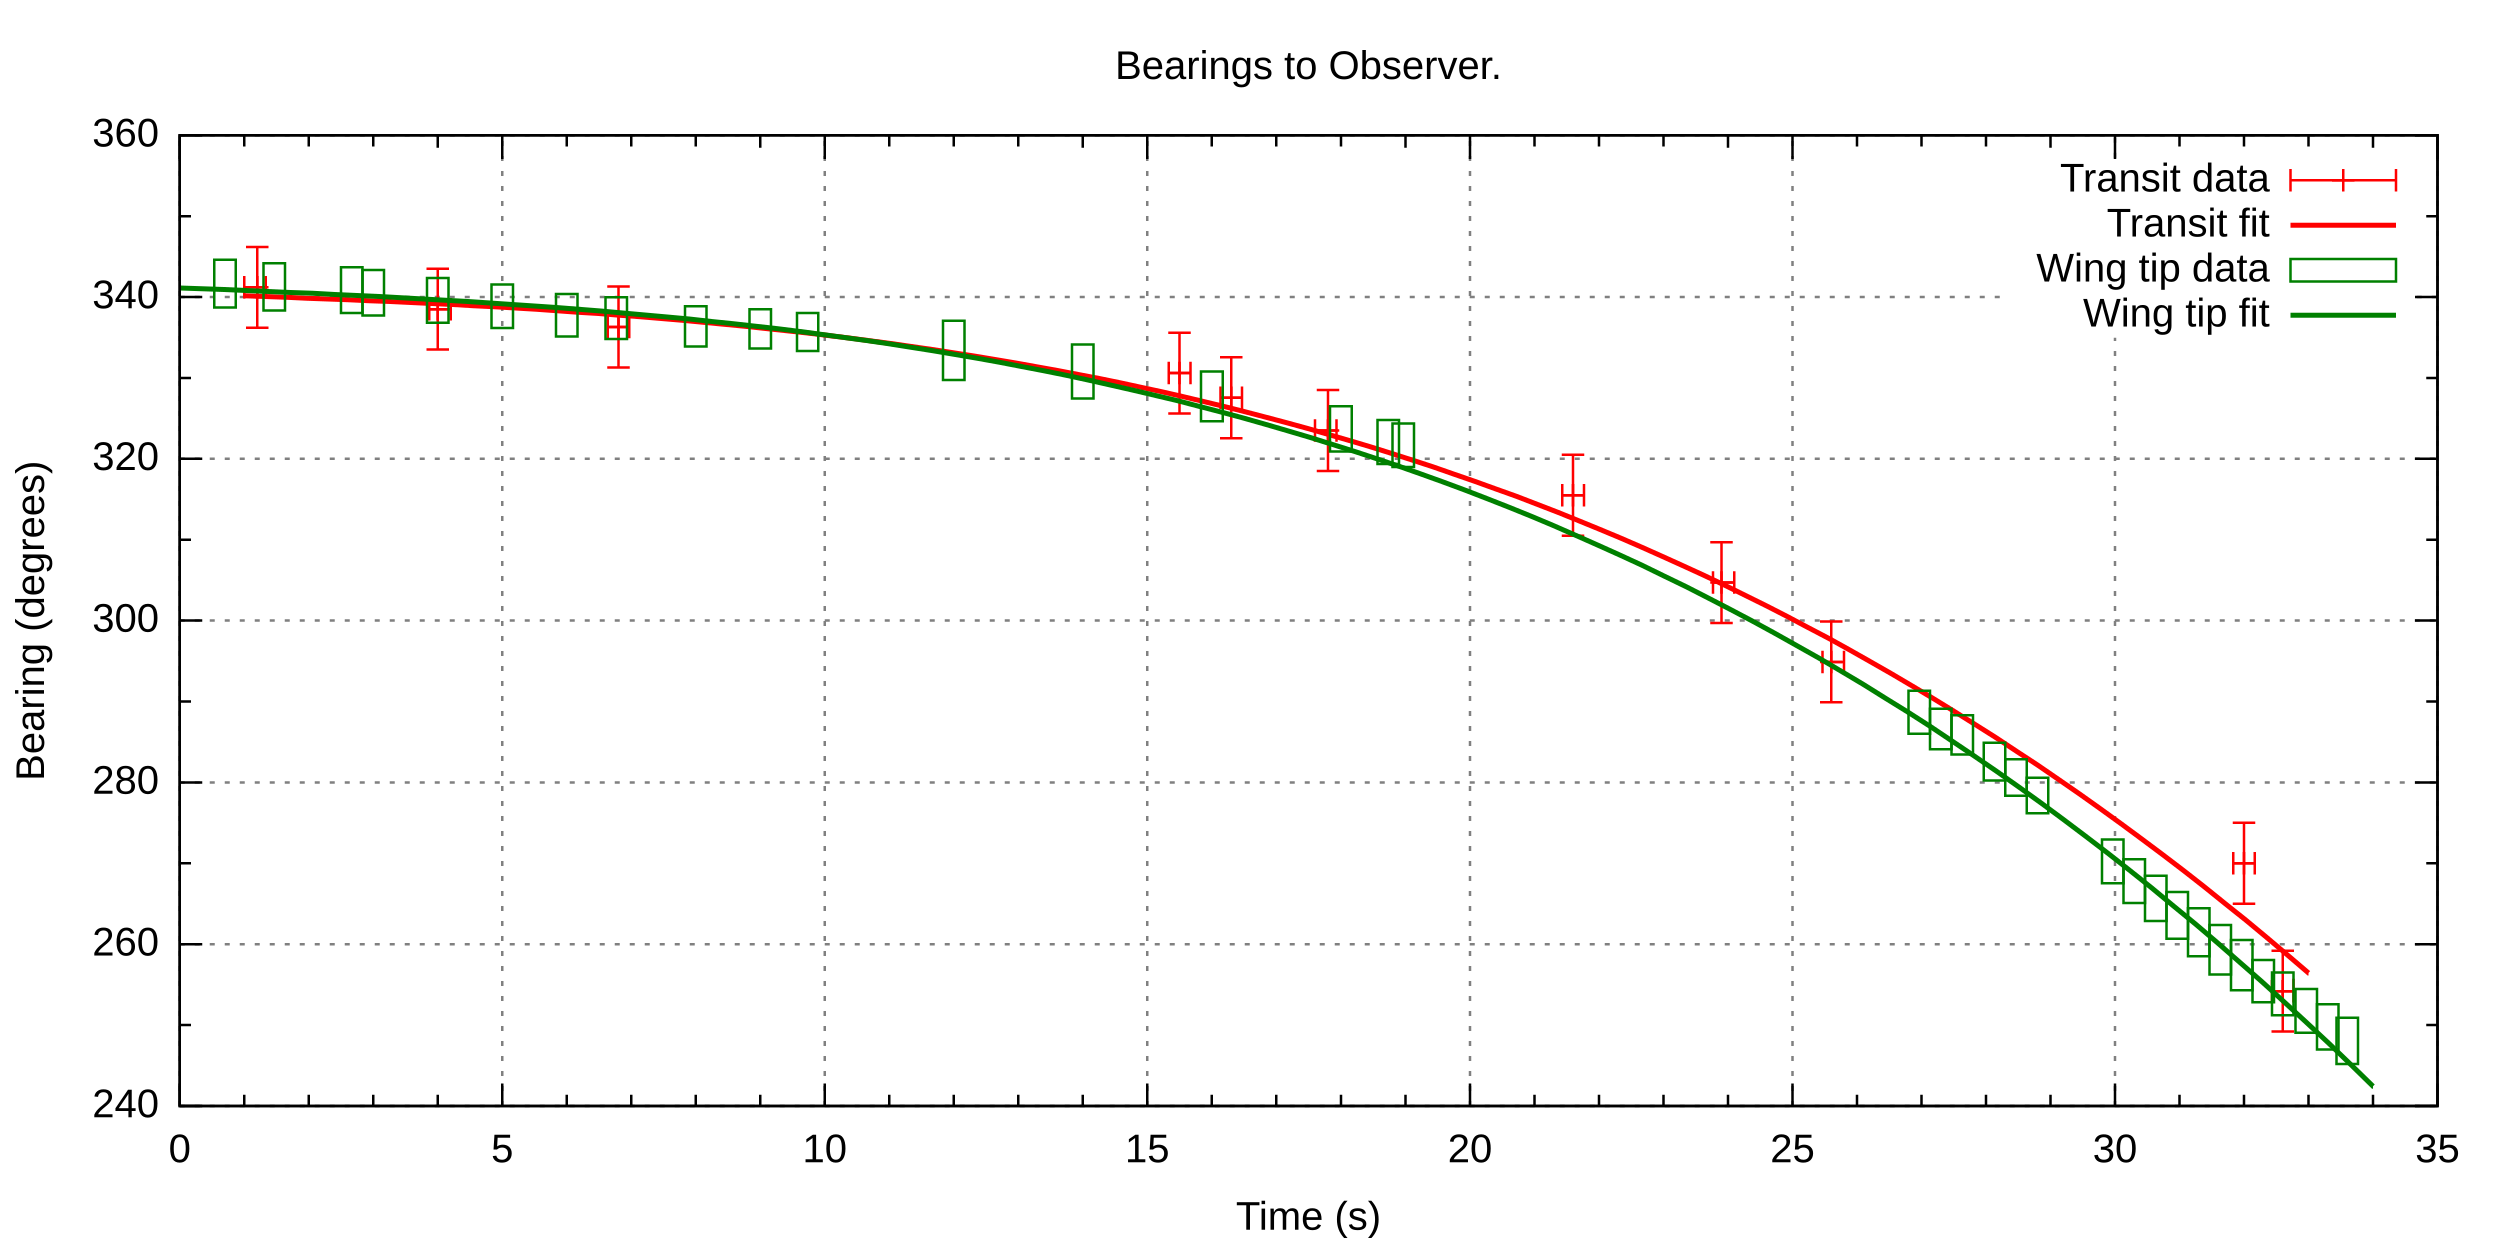
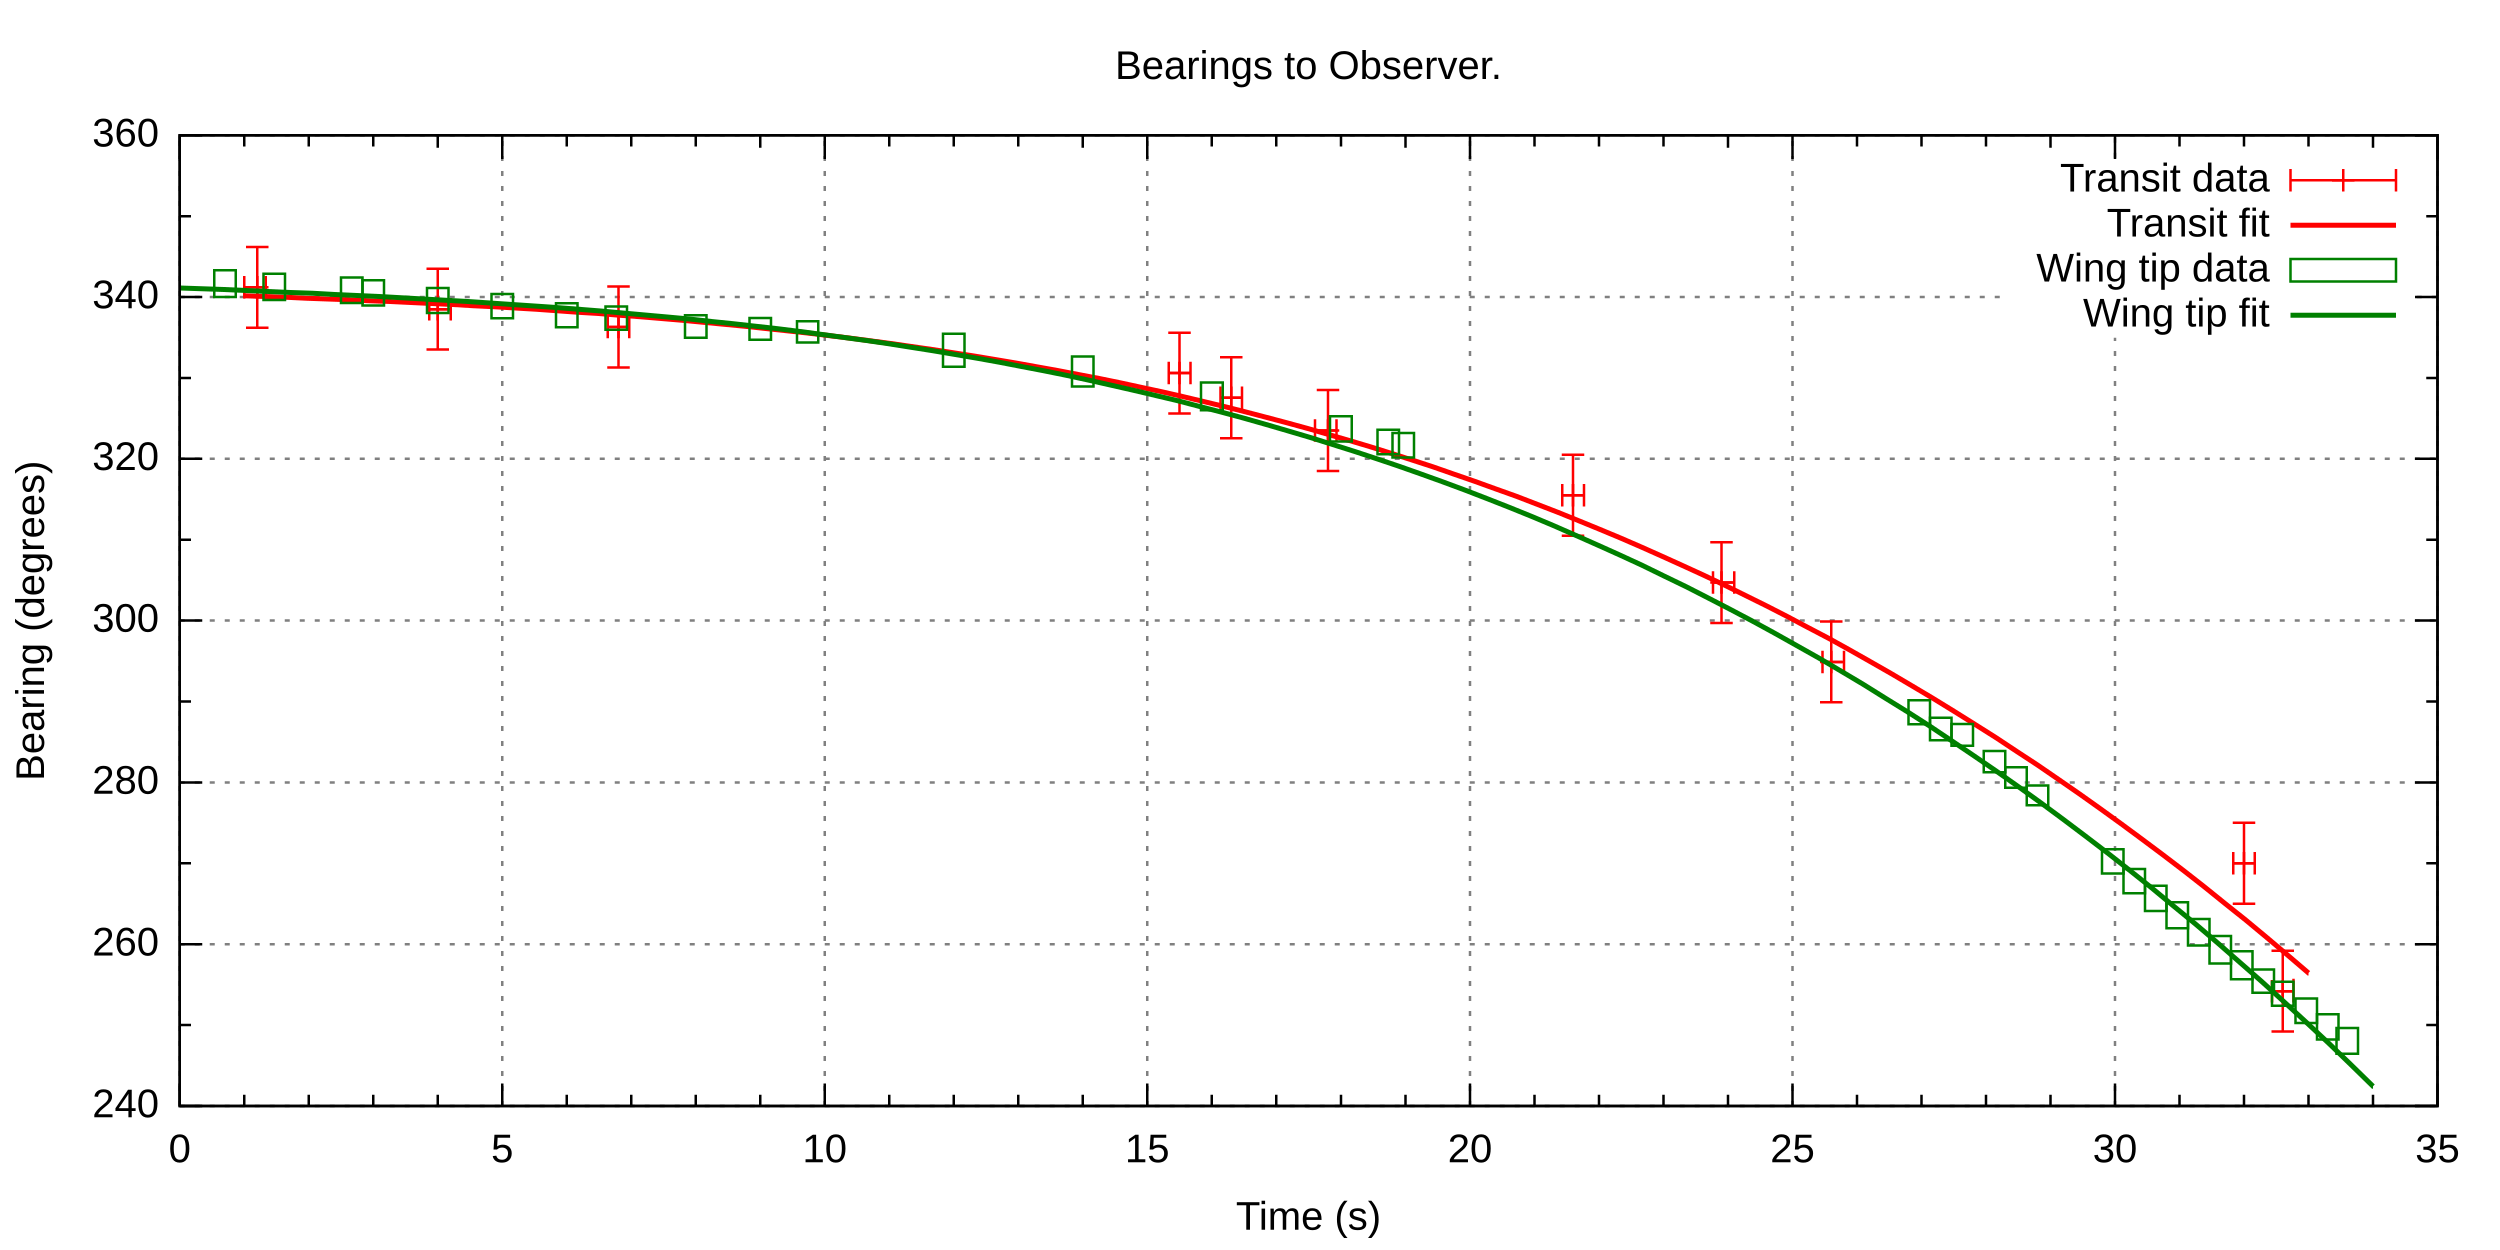
<svg xmlns="http://www.w3.org/2000/svg" xmlns:xlink="http://www.w3.org/1999/xlink" width="1000" height="500" viewBox="0 0 1000 500">
  <g id="gnuplot_canvas">
    <rect x="0" y="0" width="1000" height="500" fill="none" />
    <defs>
      <circle id="gpDot" r="0.5" stroke-width="0.5" />
      <path id="gpPt0" stroke-width="0.222" stroke="currentColor" d="M-1,0 h2 M0,-1 v2" />
      <path id="gpPt1" stroke-width="0.222" stroke="currentColor" d="M-1,-1 L1,1 M1,-1 L-1,1" />
      <path id="gpPt2" stroke-width="0.222" stroke="currentColor" d="M-1,0 L1,0 M0,-1 L0,1 M-1,-1 L1,1 M-1,1 L1,-1" />
      <rect id="gpPt3" stroke-width="0.222" stroke="currentColor" x="-1" y="-1" width="2" height="2" />
      <rect id="gpPt4" stroke-width="0.222" stroke="currentColor" fill="currentColor" x="-1" y="-1" width="2" height="2" />
      <circle id="gpPt5" stroke-width="0.222" stroke="currentColor" cx="0" cy="0" r="1" />
      <use xlink:href="#gpPt5" id="gpPt6" fill="currentColor" stroke="none" />
      <path id="gpPt7" stroke-width="0.222" stroke="currentColor" d="M0,-1.33 L-1.33,0.67 L1.33,0.67 z" />
      <use xlink:href="#gpPt7" id="gpPt8" fill="currentColor" stroke="none" />
      <use xlink:href="#gpPt7" id="gpPt9" stroke="currentColor" transform="rotate(180)" />
      <use xlink:href="#gpPt9" id="gpPt10" fill="currentColor" stroke="none" />
      <use xlink:href="#gpPt3" id="gpPt11" stroke="currentColor" transform="rotate(45)" />
      <use xlink:href="#gpPt11" id="gpPt12" fill="currentColor" stroke="none" />
    </defs>
    <g style="fill:none; color:white; stroke:currentColor; stroke-width:1.00; stroke-linecap:butt; stroke-linejoin:miter">
</g>
    <g style="fill:none; color:black; stroke:currentColor; stroke-width:1.00; stroke-linecap:butt; stroke-linejoin:miter">
</g>
    <g style="fill:none; color:gray; stroke:currentColor; stroke-width:1.00; stroke-linecap:butt; stroke-linejoin:miter">
      <path stroke="gray" stroke-dasharray=" 2,4" class="gridline" d="M71.9,442.4 L975.0,442.4  h0.01" />
    </g>
    <g style="fill:none; color:black; stroke:currentColor; stroke-width:1.00; stroke-linecap:butt; stroke-linejoin:miter">
      <path stroke="black" d="M71.9,442.4 L80.9,442.4 M975.0,442.4 L966.0,442.4  h0.01" />
      <g transform="translate(63.6,446.9)" style="stroke:none; fill:black; font-family:Arial; font-size:12.00pt; text-anchor:end">
        <text> 240</text>
      </g>
      <path stroke="black" d="M71.9,410.0 L76.4,410.0 M975.0,410.0 L970.5,410.0  h0.01" />
    </g>
    <g style="fill:none; color:gray; stroke:currentColor; stroke-width:1.00; stroke-linecap:butt; stroke-linejoin:miter">
      <path stroke="gray" stroke-dasharray=" 2,4" class="gridline" d="M71.9,377.7 L975.0,377.7  h0.01" />
    </g>
    <g style="fill:none; color:black; stroke:currentColor; stroke-width:1.00; stroke-linecap:butt; stroke-linejoin:miter">
      <path stroke="black" d="M71.9,377.7 L80.9,377.7 M975.0,377.7 L966.0,377.7  h0.01" />
      <g transform="translate(63.6,382.2)" style="stroke:none; fill:black; font-family:Arial; font-size:12.00pt; text-anchor:end">
        <text> 260</text>
      </g>
      <path stroke="black" d="M71.9,345.3 L76.4,345.3 M975.0,345.3 L970.5,345.3  h0.01" />
    </g>
    <g style="fill:none; color:gray; stroke:currentColor; stroke-width:1.00; stroke-linecap:butt; stroke-linejoin:miter">
      <path stroke="gray" stroke-dasharray=" 2,4" class="gridline" d="M71.9,313.0 L975.0,313.0  h0.01" />
    </g>
    <g style="fill:none; color:black; stroke:currentColor; stroke-width:1.00; stroke-linecap:butt; stroke-linejoin:miter">
      <path stroke="black" d="M71.9,313.0 L80.9,313.0 M975.0,313.0 L966.0,313.0  h0.01" />
      <g transform="translate(63.6,317.5)" style="stroke:none; fill:black; font-family:Arial; font-size:12.00pt; text-anchor:end">
        <text> 280</text>
      </g>
      <path stroke="black" d="M71.9,280.6 L76.4,280.6 M975.0,280.6 L970.5,280.6  h0.01" />
    </g>
    <g style="fill:none; color:gray; stroke:currentColor; stroke-width:1.00; stroke-linecap:butt; stroke-linejoin:miter">
      <path stroke="gray" stroke-dasharray=" 2,4" class="gridline" d="M71.9,248.2 L975.0,248.2  h0.01" />
    </g>
    <g style="fill:none; color:black; stroke:currentColor; stroke-width:1.00; stroke-linecap:butt; stroke-linejoin:miter">
      <path stroke="black" d="M71.9,248.2 L80.9,248.2 M975.0,248.2 L966.0,248.2  h0.01" />
      <g transform="translate(63.6,252.7)" style="stroke:none; fill:black; font-family:Arial; font-size:12.00pt; text-anchor:end">
        <text> 300</text>
      </g>
      <path stroke="black" d="M71.9,215.9 L76.4,215.9 M975.0,215.9 L970.5,215.9  h0.01" />
    </g>
    <g style="fill:none; color:gray; stroke:currentColor; stroke-width:1.00; stroke-linecap:butt; stroke-linejoin:miter">
      <path stroke="gray" stroke-dasharray=" 2,4" class="gridline" d="M71.9,183.5 L975.0,183.5  h0.01" />
    </g>
    <g style="fill:none; color:black; stroke:currentColor; stroke-width:1.00; stroke-linecap:butt; stroke-linejoin:miter">
      <path stroke="black" d="M71.9,183.5 L80.9,183.5 M975.0,183.5 L966.0,183.5  h0.01" />
      <g transform="translate(63.6,188.0)" style="stroke:none; fill:black; font-family:Arial; font-size:12.00pt; text-anchor:end">
        <text> 320</text>
      </g>
      <path stroke="black" d="M71.9,151.2 L76.4,151.2 M975.0,151.2 L970.5,151.2  h0.01" />
    </g>
    <g style="fill:none; color:gray; stroke:currentColor; stroke-width:1.00; stroke-linecap:butt; stroke-linejoin:miter">
      <path stroke="gray" stroke-dasharray=" 2,4" class="gridline" d="M71.9,118.8 L800.0,118.8 M966.7,118.8 L975.0,118.8  h0.01" />
    </g>
    <g style="fill:none; color:black; stroke:currentColor; stroke-width:1.00; stroke-linecap:butt; stroke-linejoin:miter">
      <path stroke="black" d="M71.9,118.8 L80.9,118.8 M975.0,118.8 L966.0,118.8  h0.01" />
      <g transform="translate(63.6,123.3)" style="stroke:none; fill:black; font-family:Arial; font-size:12.00pt; text-anchor:end">
        <text> 340</text>
      </g>
      <path stroke="black" d="M71.9,86.5 L76.4,86.5 M975.0,86.5 L970.5,86.5  h0.01" />
    </g>
    <g style="fill:none; color:gray; stroke:currentColor; stroke-width:1.00; stroke-linecap:butt; stroke-linejoin:miter">
      <path stroke="gray" stroke-dasharray=" 2,4" class="gridline" d="M71.9,54.1 L975.0,54.1  h0.01" />
    </g>
    <g style="fill:none; color:black; stroke:currentColor; stroke-width:1.00; stroke-linecap:butt; stroke-linejoin:miter">
      <path stroke="black" d="M71.9,54.1 L80.9,54.1 M975.0,54.1 L966.0,54.1  h0.01" />
      <g transform="translate(63.6,58.6)" style="stroke:none; fill:black; font-family:Arial; font-size:12.00pt; text-anchor:end">
        <text> 360</text>
      </g>
    </g>
    <g style="fill:none; color:gray; stroke:currentColor; stroke-width:1.00; stroke-linecap:butt; stroke-linejoin:miter">
      <path stroke="gray" stroke-dasharray=" 2,4" class="gridline" d="M71.9,442.4 L71.9,54.1  h0.01" />
    </g>
    <g style="fill:none; color:black; stroke:currentColor; stroke-width:1.00; stroke-linecap:butt; stroke-linejoin:miter">
      <path stroke="black" d="M71.9,442.4 L71.9,433.4 M71.9,54.1 L71.9,63.1  h0.01" />
      <g transform="translate(71.9,464.9)" style="stroke:none; fill:black; font-family:Arial; font-size:12.00pt; text-anchor:middle">
        <text> 0</text>
      </g>
      <path stroke="black" d="M97.7,442.4 L97.7,437.9 M97.7,54.1 L97.7,58.6 M123.5,442.4 L123.5,437.9 M123.5,54.1 L123.5,58.6    M149.3,442.4 L149.3,437.9 M149.3,54.1 L149.3,58.6 M175.1,442.4 L175.1,437.9 M175.1,54.1 L175.1,58.6     h0.01" />
    </g>
    <g style="fill:none; color:gray; stroke:currentColor; stroke-width:1.00; stroke-linecap:butt; stroke-linejoin:miter">
      <path stroke="gray" stroke-dasharray=" 2,4" class="gridline" d="M200.9,442.4 L200.9,54.1  h0.01" />
    </g>
    <g style="fill:none; color:black; stroke:currentColor; stroke-width:1.00; stroke-linecap:butt; stroke-linejoin:miter">
      <path stroke="black" d="M200.9,442.4 L200.9,433.4 M200.9,54.1 L200.9,63.1  h0.01" />
      <g transform="translate(200.9,464.9)" style="stroke:none; fill:black; font-family:Arial; font-size:12.00pt; text-anchor:middle">
        <text> 5</text>
      </g>
      <path stroke="black" d="M226.7,442.4 L226.7,437.9 M226.7,54.1 L226.7,58.6 M252.5,442.4 L252.5,437.9 M252.5,54.1 L252.5,58.6    M278.3,442.4 L278.3,437.9 M278.3,54.1 L278.3,58.6 M304.1,442.4 L304.1,437.9 M304.1,54.1 L304.1,58.6     h0.01" />
    </g>
    <g style="fill:none; color:gray; stroke:currentColor; stroke-width:1.00; stroke-linecap:butt; stroke-linejoin:miter">
      <path stroke="gray" stroke-dasharray=" 2,4" class="gridline" d="M329.9,442.4 L329.9,54.1  h0.01" />
    </g>
    <g style="fill:none; color:black; stroke:currentColor; stroke-width:1.00; stroke-linecap:butt; stroke-linejoin:miter">
      <path stroke="black" d="M329.9,442.4 L329.9,433.4 M329.9,54.1 L329.9,63.1  h0.01" />
      <g transform="translate(329.9,464.9)" style="stroke:none; fill:black; font-family:Arial; font-size:12.00pt; text-anchor:middle">
        <text> 10</text>
      </g>
      <path stroke="black" d="M355.7,442.4 L355.7,437.9 M355.7,54.1 L355.7,58.6 M381.5,442.4 L381.5,437.9 M381.5,54.1 L381.5,58.6    M407.3,442.4 L407.3,437.9 M407.3,54.1 L407.3,58.6 M433.1,442.4 L433.1,437.9 M433.1,54.1 L433.1,58.6     h0.01" />
    </g>
    <g style="fill:none; color:gray; stroke:currentColor; stroke-width:1.00; stroke-linecap:butt; stroke-linejoin:miter">
      <path stroke="gray" stroke-dasharray=" 2,4" class="gridline" d="M458.9,442.4 L458.9,54.1  h0.01" />
    </g>
    <g style="fill:none; color:black; stroke:currentColor; stroke-width:1.00; stroke-linecap:butt; stroke-linejoin:miter">
      <path stroke="black" d="M458.9,442.4 L458.9,433.4 M458.9,54.1 L458.9,63.1  h0.01" />
      <g transform="translate(458.9,464.9)" style="stroke:none; fill:black; font-family:Arial; font-size:12.00pt; text-anchor:middle">
        <text> 15</text>
      </g>
      <path stroke="black" d="M484.7,442.4 L484.7,437.9 M484.7,54.1 L484.7,58.6 M510.5,442.4 L510.5,437.9 M510.5,54.1 L510.5,58.6    M536.4,442.4 L536.4,437.9 M536.4,54.1 L536.4,58.6 M562.2,442.4 L562.2,437.9 M562.2,54.1 L562.2,58.6     h0.01" />
    </g>
    <g style="fill:none; color:gray; stroke:currentColor; stroke-width:1.00; stroke-linecap:butt; stroke-linejoin:miter">
      <path stroke="gray" stroke-dasharray=" 2,4" class="gridline" d="M588.0,442.4 L588.0,54.1  h0.01" />
    </g>
    <g style="fill:none; color:black; stroke:currentColor; stroke-width:1.00; stroke-linecap:butt; stroke-linejoin:miter">
      <path stroke="black" d="M588.0,442.4 L588.0,433.4 M588.0,54.1 L588.0,63.1  h0.01" />
      <g transform="translate(588.0,464.9)" style="stroke:none; fill:black; font-family:Arial; font-size:12.00pt; text-anchor:middle">
        <text> 20</text>
      </g>
      <path stroke="black" d="M613.8,442.4 L613.8,437.9 M613.8,54.1 L613.8,58.6 M639.6,442.4 L639.6,437.9 M639.6,54.1 L639.6,58.6    M665.4,442.4 L665.4,437.9 M665.4,54.1 L665.4,58.6 M691.2,442.4 L691.2,437.9 M691.2,54.1 L691.2,58.6     h0.01" />
    </g>
    <g style="fill:none; color:gray; stroke:currentColor; stroke-width:1.00; stroke-linecap:butt; stroke-linejoin:miter">
      <path stroke="gray" stroke-dasharray=" 2,4" class="gridline" d="M717.0,442.4 L717.0,54.1  h0.01" />
    </g>
    <g style="fill:none; color:black; stroke:currentColor; stroke-width:1.00; stroke-linecap:butt; stroke-linejoin:miter">
      <path stroke="black" d="M717.0,442.4 L717.0,433.4 M717.0,54.1 L717.0,63.1  h0.01" />
      <g transform="translate(717.0,464.9)" style="stroke:none; fill:black; font-family:Arial; font-size:12.00pt; text-anchor:middle">
        <text> 25</text>
      </g>
      <path stroke="black" d="M742.8,442.4 L742.8,437.9 M742.8,54.1 L742.8,58.6 M768.6,442.4 L768.6,437.9 M768.6,54.1 L768.6,58.6    M794.4,442.4 L794.4,437.9 M794.4,54.1 L794.4,58.6 M820.2,442.4 L820.2,437.9 M820.2,54.1 L820.2,58.6     h0.01" />
    </g>
    <g style="fill:none; color:gray; stroke:currentColor; stroke-width:1.00; stroke-linecap:butt; stroke-linejoin:miter">
      <path stroke="gray" stroke-dasharray=" 2,4" class="gridline" d="M846.0,442.4 L846.0,135.1 M846.0,63.1 L846.0,54.1  h0.01" />
    </g>
    <g style="fill:none; color:black; stroke:currentColor; stroke-width:1.00; stroke-linecap:butt; stroke-linejoin:miter">
      <path stroke="black" d="M846.0,442.4 L846.0,433.4 M846.0,54.1 L846.0,63.1  h0.01" />
      <g transform="translate(846.0,464.9)" style="stroke:none; fill:black; font-family:Arial; font-size:12.00pt; text-anchor:middle">
        <text> 30</text>
      </g>
      <path stroke="black" d="M871.8,442.4 L871.8,437.9 M871.8,54.1 L871.8,58.6 M897.6,442.4 L897.6,437.9 M897.6,54.1 L897.6,58.6    M923.4,442.4 L923.4,437.9 M923.4,54.1 L923.4,58.6 M949.2,442.4 L949.2,437.9 M949.2,54.1 L949.2,58.6     h0.01" />
    </g>
    <g style="fill:none; color:gray; stroke:currentColor; stroke-width:1.00; stroke-linecap:butt; stroke-linejoin:miter">
      <path stroke="gray" stroke-dasharray=" 2,4" class="gridline" d="M975.0,442.4 L975.0,54.1  h0.01" />
    </g>
    <g style="fill:none; color:black; stroke:currentColor; stroke-width:1.00; stroke-linecap:butt; stroke-linejoin:miter">
      <path stroke="black" d="M975.0,442.4 L975.0,433.4 M975.0,54.1 L975.0,63.1  h0.01" />
      <g transform="translate(975.0,464.9)" style="stroke:none; fill:black; font-family:Arial; font-size:12.00pt; text-anchor:middle">
        <text> 35</text>
      </g>
      <path stroke="black" d="M71.9,54.1 L71.9,442.4 L975.0,442.4 L975.0,54.1 L71.9,54.1 Z  h0.01" />
      <g transform="translate(17.6,248.3) rotate(270)" style="stroke:none; fill:black; font-family:Arial; font-size:12.00pt; text-anchor:middle">
        <text>Bearing (degrees)</text>
      </g>
      <g transform="translate(523.4,491.9)" style="stroke:none; fill:black; font-family:Arial; font-size:12.00pt; text-anchor:middle">
        <text>Time (s)</text>
      </g>
      <g transform="translate(523.4,31.6)" style="stroke:none; fill:black; font-family:Arial; font-size:12.00pt; text-anchor:middle">
        <text>Bearings to Observer.</text>
      </g>
    </g>
    <g id="gnuplot_plot_1">
      <g style="fill:none; color:red; stroke:currentColor; stroke-width:1.00; stroke-linecap:butt; stroke-linejoin:miter">
        <g transform="translate(907.9,76.6)" style="stroke:none; fill:black; font-family:Arial; font-size:12.00pt; text-anchor:end">
          <text>Transit data</text>
        </g>
        <path d="M916.2,72.1 L958.4,72.1 M916.2,67.6 L916.2,76.6 M958.4,67.6 L958.4,76.6 M102.9,131.1 L102.9,98.8    M98.4,131.1 L107.4,131.1 M98.4,98.8 L107.4,98.8 M175.1,139.8 L175.1,107.5 M170.6,139.8 L179.6,139.8    M170.6,107.5 L179.6,107.5 M247.4,147.0 L247.4,114.6 M242.9,147.0 L251.9,147.0 M242.9,114.6 L251.9,114.6    M471.8,165.4 L471.8,133.1 M467.3,165.4 L476.3,165.4 M467.3,133.1 L476.3,133.1 M492.5,175.3 L492.5,142.9    M488.0,175.3 L497.0,175.3 M488.0,142.9 L497.0,142.9 M531.2,188.4 L531.2,156.0 M526.7,188.4 L535.7,188.4    M526.7,156.0 L535.7,156.0 M629.2,214.3 L629.2,181.9 M624.7,214.3 L633.7,214.3 M624.7,181.9 L633.7,181.9    M688.6,249.2 L688.6,216.9 M684.1,249.2 L693.1,249.2 M684.1,216.9 L693.1,216.9 M732.5,280.9 L732.5,248.6    M728.0,280.9 L737.0,280.9 M728.0,248.6 L737.0,248.6 M897.6,361.5 L897.6,329.1 M893.1,361.5 L902.1,361.5    M893.1,329.1 L902.1,329.1 M913.1,412.6 L913.1,380.3 M908.6,412.6 L917.6,412.6 M908.6,380.3 L917.6,380.3    M97.7,114.9 L106.3,114.9 M97.7,119.4 L97.7,110.4 M106.3,119.4 L106.3,110.4 M171.7,123.7 L180.3,123.7    M171.7,128.2 L171.7,119.2 M180.3,128.2 L180.3,119.2 M243.1,130.8 L251.7,130.8 M243.1,135.3 L243.1,126.3    M251.7,135.3 L251.7,126.3 M467.5,149.2 L476.2,149.2 M467.5,153.7 L467.5,144.7 M476.2,153.7 L476.2,144.7    M488.2,159.1 L496.8,159.1 M488.2,163.6 L488.2,154.6 M496.8,163.6 L496.8,154.6 M526.0,172.2 L534.6,172.2    M526.0,176.7 L526.0,167.7 M534.6,176.7 L534.6,167.7 M624.9,198.1 L633.6,198.1 M624.9,202.6 L624.9,193.6    M633.6,202.6 L633.6,193.6 M685.2,233.0 L693.7,233.0 M685.2,237.5 L685.2,228.5 M693.7,237.5 L693.7,228.5    M729.0,264.8 L737.6,264.8 M729.0,269.3 L729.0,260.3 M737.6,269.3 L737.6,260.3 M893.3,345.3 L901.9,345.3    M893.3,349.8 L893.3,340.8 M901.9,349.8 L901.9,340.8 M908.8,396.5 L917.4,396.5 M908.8,401.0 L908.8,392.0    M917.4,401.0 L917.4,392.0  h0.01" />
        <use xlink:href="#gpPt0" transform="translate(102.9,114.9) scale(4.50)" />
        <use xlink:href="#gpPt0" transform="translate(175.1,123.7) scale(4.50)" />
        <use xlink:href="#gpPt0" transform="translate(247.4,130.8) scale(4.50)" />
        <use xlink:href="#gpPt0" transform="translate(471.8,149.2) scale(4.50)" />
        <use xlink:href="#gpPt0" transform="translate(492.5,159.1) scale(4.50)" />
        <use xlink:href="#gpPt0" transform="translate(531.2,172.2) scale(4.50)" />
        <use xlink:href="#gpPt0" transform="translate(629.2,198.1) scale(4.50)" />
        <use xlink:href="#gpPt0" transform="translate(688.6,233.0) scale(4.50)" />
        <use xlink:href="#gpPt0" transform="translate(732.5,264.8) scale(4.50)" />
        <use xlink:href="#gpPt0" transform="translate(897.6,345.3) scale(4.50)" />
        <use xlink:href="#gpPt0" transform="translate(913.1,396.5) scale(4.50)" />
        <use xlink:href="#gpPt0" transform="translate(937.3,72.1) scale(4.50)" />
      </g>
    </g>
    <g id="gnuplot_plot_2">
      <g style="fill:none; color:white; stroke:currentColor; stroke-width:2.00; stroke-linecap:butt; stroke-linejoin:miter">
</g>
      <g style="fill:none; color:red; stroke:currentColor; stroke-width:2.00; stroke-linecap:butt; stroke-linejoin:miter">
        <g transform="translate(907.9,94.6)" style="stroke:none; fill:black; font-family:Arial; font-size:12.00pt; text-anchor:end">
          <text>Transit fit</text>
        </g>
        <path d="M916.2,90.1 L958.4,90.1 M97.7,118.3 L106.0,118.6 L114.4,118.9 L122.7,119.3 L131.1,119.6 L139.4,119.9    L147.7,120.3 L156.1,120.6 L164.4,121.0 L172.8,121.4 L181.1,121.8 L189.4,122.3 L197.8,122.7 L206.1,123.2    L214.5,123.7 L222.8,124.3 L231.1,124.9 L239.5,125.4 L247.8,126.1 L256.2,126.7 L264.5,127.4 L272.8,128.1    L281.2,128.9 L289.5,129.7 L297.9,130.5 L306.2,131.4 L314.6,132.3 L322.9,133.2 L331.2,134.2 L339.6,135.2    L347.9,136.3 L356.3,137.4 L364.6,138.6 L372.9,139.8 L381.3,141.1 L389.6,142.4 L398.0,143.8 L406.3,145.2    L414.6,146.7 L423.0,148.2 L431.3,149.8 L439.7,151.4 L448.0,153.1 L456.3,154.9 L464.7,156.7 L473.0,158.6    L481.4,160.6 L489.7,162.6 L498.0,164.7 L506.4,166.9 L514.7,169.1 L523.1,171.4 L531.4,173.8 L539.7,176.2    L548.1,178.7 L556.4,181.3 L564.8,184.0 L573.1,186.7 L581.4,189.6 L589.8,192.5 L598.1,195.5 L606.5,198.5    L614.8,201.7 L623.1,204.9 L631.5,208.3 L639.8,211.7 L648.2,215.2 L656.5,218.8 L664.8,222.5 L673.2,226.3    L681.5,230.1 L689.9,234.1 L698.2,238.2 L706.5,242.3 L714.9,246.6 L723.2,251.0 L731.6,255.4 L739.9,260.0    L748.2,264.7 L756.6,269.5 L764.9,274.4 L773.3,279.4 L781.6,284.5 L789.9,289.7 L798.3,295.0 L806.6,300.5    L815.0,306.0 L823.3,311.7 L831.7,317.5 L840.0,323.4 L848.3,329.4 L856.7,335.6 L865.0,341.8 L873.4,348.2    L881.7,354.7 L890.0,361.4 L898.4,368.1 L906.7,375.0 L915.1,382.1 L923.4,389.2  h0.01" />
      </g>
    </g>
    <g id="gnuplot_plot_3">
      <g style="fill:none; color:white; stroke:currentColor; stroke-width:1.00; stroke-linecap:butt; stroke-linejoin:miter">
</g>
      <g style="fill:none; color:green; stroke:currentColor; stroke-width:1.00; stroke-linecap:butt; stroke-linejoin:miter">
        <g transform="translate(907.9,112.6)" style="stroke:none; fill:black; font-family:Arial; font-size:12.00pt; text-anchor:end">
          <text>Wing tip data</text>
        </g>
        <path d="M916.2,112.6 L958.4,112.6 L958.4,103.6 L916.2,103.6 L916.2,112.6 Z  h0.01" />
-         <path d="M85.7,123.0 L85.7,103.9 L94.3,103.9 L94.3,123.0 L85.7,123.0 Z  h0.01" />
-         <path d="M105.4,124.2 L105.4,105.3 L114.0,105.3 L114.0,124.2 L105.4,124.2 Z  h0.01" />
-         <path d="M136.4,125.2 L136.4,106.9 L145.0,106.9 L145.0,125.2 L136.4,125.2 Z  h0.01" />
-         <path d="M145.0,126.2 L145.0,108.0 L153.6,108.0 L153.6,126.2 L145.0,126.2 Z  h0.01" />
-         <path d="M170.8,129.1 L170.8,111.2 L179.4,111.2 L179.4,129.1 L170.8,129.1 Z  h0.01" />
-         <path d="M196.6,131.2 L196.6,113.8 L205.2,113.8 L205.2,131.2 L196.6,131.2 Z  h0.01" />
-         <path d="M222.4,134.6 L222.4,117.6 L231.0,117.6 L231.0,134.6 L222.4,134.6 Z  h0.01" />
-         <path d="M242.2,135.6 L242.2,118.9 L250.8,118.9 L250.8,135.6 L242.2,135.6 Z  h0.01" />
-         <path d="M274.0,138.6 L274.0,122.5 L282.6,122.5 L282.6,138.6 L274.0,138.6 Z  h0.01" />
-         <path d="M299.8,139.4 L299.8,123.7 L308.4,123.7 L308.4,139.4 L299.8,139.4 Z  h0.01" />
-         <path d="M318.8,140.4 L318.8,125.2 L327.3,125.2 L327.3,140.4 L318.8,140.4 Z  h0.01" />
-         <path d="M377.2,152.0 L377.2,128.3 L385.8,128.3 L385.8,152.0 L377.2,152.0 Z  h0.01" />
-         <path d="M428.8,159.4 L428.8,137.8 L437.4,137.8 L437.4,159.4 L428.8,159.4 Z  h0.01" />
-         <path d="M480.4,168.5 L480.4,148.6 L489.1,148.6 L489.1,168.5 L480.4,168.5 Z  h0.01" />
-         <path d="M532.0,180.6 L532.0,162.5 L540.7,162.5 L540.7,180.6 L532.0,180.6 Z  h0.01" />
-         <path d="M551.0,185.6 L551.0,168.0 L559.6,168.0 L559.6,185.6 L551.0,185.6 Z  h0.01" />
-         <path d="M557.0,186.8 L557.0,169.4 L565.6,169.4 L565.6,186.8 L557.0,186.8 Z  h0.01" />
-         <path d="M763.4,293.5 L763.4,276.3 L772.0,276.3 L772.0,293.5 L763.4,293.5 Z  h0.01" />
-         <path d="M772.0,299.7 L772.0,283.5 L780.6,283.5 L780.6,299.7 L772.0,299.7 Z  h0.01" />
-         <path d="M780.6,301.8 L780.6,286.1 L789.2,286.1 L789.2,301.8 L780.6,301.8 Z  h0.01" />
-         <path d="M793.5,312.2 L793.5,297.1 L802.1,297.1 L802.1,312.2 L793.5,312.2 Z  h0.01" />
-         <path d="M802.1,318.3 L802.1,303.7 L810.7,303.7 L810.7,318.3 L802.1,318.3 Z  h0.01" />
-         <path d="M810.7,325.3 L810.7,311.1 L819.3,311.1 L819.3,325.3 L810.7,325.3 Z  h0.01" />
-         <path d="M840.8,353.3 L840.8,335.8 L849.4,335.8 L849.4,353.3 L840.8,353.3 Z  h0.01" />
-         <path d="M849.4,361.2 L849.4,343.7 L858.0,343.7 L858.0,361.2 L849.4,361.2 Z  h0.01" />
-         <path d="M858.0,368.4 L858.0,350.3 L866.6,350.3 L866.6,368.4 L858.0,368.4 Z  h0.01" />
-         <path d="M866.6,375.5 L866.6,356.8 L875.2,356.8 L875.2,375.5 L866.6,375.5 Z  h0.01" />
-         <path d="M875.2,382.5 L875.2,363.3 L883.8,363.3 L883.8,382.5 L875.2,382.5 Z  h0.01" />
-         <path d="M883.8,389.8 L883.8,370.0 L892.4,370.0 L892.4,389.8 L883.8,389.8 Z  h0.01" />
-         <path d="M892.4,396.1 L892.4,376.0 L901.0,376.0 L901.0,396.1 L892.4,396.1 Z  h0.01" />
-         <path d="M901.0,400.9 L901.0,384.0 L909.6,384.0 L909.6,400.9 L901.0,400.9 Z  h0.01" />
-         <path d="M908.8,406.1 L908.8,389.0 L917.4,389.0 L917.4,406.1 L908.8,406.1 Z  h0.01" />
-         <path d="M918.2,413.1 L918.2,395.6 L926.8,395.6 L926.8,413.1 L918.2,413.1 Z  h0.01" />
-         <path d="M926.8,419.8 L926.8,401.7 L935.4,401.7 L935.4,419.8 L926.8,419.8 Z  h0.01" />
-         <path d="M934.6,425.6 L934.6,407.1 L943.2,407.1 L943.2,425.6 L934.6,425.6 Z  h0.01" />
+         <path d="M85.7,118.8 L85.7,108.1 L94.3,108.1 L94.3,118.8 L85.7,118.8 Z  h0.01" />
+         <path d="M105.4,120.0 L105.4,109.5 L114.0,109.5 L114.0,120.0 L105.4,120.0 Z  h0.01" />
+         <path d="M136.4,121.2 L136.4,111.0 L145.0,111.0 L145.0,121.2 L136.4,121.2 Z  h0.01" />
+         <path d="M145.0,122.2 L145.0,112.1 L153.6,112.1 L153.6,122.2 L145.0,122.2 Z  h0.01" />
+         <path d="M170.8,125.2 L170.8,115.2 L179.4,115.2 L179.4,125.2 L170.8,125.2 Z  h0.01" />
+         <path d="M196.6,127.3 L196.6,117.6 L205.2,117.6 L205.2,127.3 L196.6,127.3 Z  h0.01" />
+         <path d="M222.4,130.9 L222.4,121.3 L231.0,121.3 L231.0,130.9 L222.4,130.9 Z  h0.01" />
+         <path d="M242.2,131.9 L242.2,122.6 L250.8,122.6 L250.8,131.9 L242.2,131.9 Z  h0.01" />
+         <path d="M274.0,135.1 L274.0,126.1 L282.6,126.1 L282.6,135.1 L274.0,135.1 Z  h0.01" />
+         <path d="M299.8,135.9 L299.8,127.2 L308.4,127.2 L308.4,135.9 L299.8,135.9 Z  h0.01" />
+         <path d="M318.8,137.0 L318.8,128.5 L327.3,128.5 L327.3,137.0 L318.8,137.0 Z  h0.01" />
+         <path d="M377.2,146.7 L377.2,133.5 L385.8,133.5 L385.8,146.7 L377.2,146.7 Z  h0.01" />
+         <path d="M428.8,154.6 L428.8,142.6 L437.4,142.6 L437.4,154.6 L428.8,154.6 Z  h0.01" />
+         <path d="M480.4,164.1 L480.4,153.0 L489.1,153.0 L489.1,164.1 L480.4,164.1 Z  h0.01" />
+         <path d="M532.0,176.6 L532.0,166.5 L540.7,166.5 L540.7,176.6 L532.0,176.6 Z  h0.01" />
+         <path d="M551.0,181.7 L551.0,171.9 L559.6,171.9 L559.6,181.7 L551.0,181.7 Z  h0.01" />
+         <path d="M557.0,183.0 L557.0,173.2 L565.6,173.2 L565.6,183.0 L557.0,183.0 Z  h0.01" />
+         <path d="M763.4,289.7 L763.4,280.1 L772.0,280.1 L772.0,289.7 L763.4,289.7 Z  h0.01" />
+         <path d="M772.0,296.1 L772.0,287.1 L780.6,287.1 L780.6,296.1 L772.0,296.1 Z  h0.01" />
+         <path d="M780.6,298.3 L780.6,289.6 L789.2,289.6 L789.2,298.3 L780.6,298.3 Z  h0.01" />
+         <path d="M793.5,308.9 L793.5,300.4 L802.1,300.4 L802.1,308.9 L793.5,308.9 Z  h0.01" />
+         <path d="M802.1,315.1 L802.1,306.9 L810.7,306.9 L810.7,315.1 L802.1,315.1 Z  h0.01" />
+         <path d="M810.7,322.1 L810.7,314.2 L819.3,314.2 L819.3,322.1 L810.7,322.1 Z  h0.01" />
+         <path d="M840.8,349.4 L840.8,339.7 L849.4,339.7 L849.4,349.4 L840.8,349.4 Z  h0.01" />
+         <path d="M849.4,357.3 L849.4,347.6 L858.0,347.6 L858.0,357.3 L849.4,357.3 Z  h0.01" />
+         <path d="M858.0,364.4 L858.0,354.3 L866.6,354.3 L866.6,364.4 L858.0,364.4 Z  h0.01" />
+         <path d="M866.6,371.3 L866.6,360.9 L875.2,360.9 L875.2,371.3 L866.6,371.3 Z  h0.01" />
+         <path d="M875.2,378.2 L875.2,367.6 L883.8,367.6 L883.8,378.2 L875.2,378.2 Z  h0.01" />
+         <path d="M883.8,385.4 L883.8,374.4 L892.4,374.4 L892.4,385.4 L883.8,385.4 Z  h0.01" />
+         <path d="M892.4,391.7 L892.4,380.5 L901.0,380.5 L901.0,391.7 L892.4,391.7 Z  h0.01" />
+         <path d="M901.0,397.1 L901.0,387.8 L909.6,387.8 L909.6,397.1 L901.0,397.1 Z  h0.01" />
+         <path d="M908.8,402.3 L908.8,392.7 L917.4,392.7 L917.4,402.3 L908.8,402.3 Z  h0.01" />
+         <path d="M918.2,409.2 L918.2,399.4 L926.8,399.4 L926.8,409.2 L918.2,409.2 Z  h0.01" />
+         <path d="M926.8,415.8 L926.8,405.7 L935.4,405.7 L935.4,415.8 L926.8,415.8 Z  h0.01" />
+         <path d="M934.6,421.5 L934.6,411.2 L943.2,411.2 L943.2,421.5 L934.6,421.5 Z  h0.01" />
      </g>
    </g>
    <g id="gnuplot_plot_4">
      <g style="fill:none; color:white; stroke:currentColor; stroke-width:2.00; stroke-linecap:butt; stroke-linejoin:miter">
</g>
      <g style="fill:none; color:green; stroke:currentColor; stroke-width:2.00; stroke-linecap:butt; stroke-linejoin:miter">
        <g transform="translate(907.9,130.6)" style="stroke:none; fill:black; font-family:Arial; font-size:12.00pt; text-anchor:end">
          <text>Wing tip fit</text>
        </g>
        <path d="M916.2,126.1 L958.4,126.1 M71.9,115.2 L80.8,115.5 L89.6,115.8 L98.5,116.2 L107.3,116.6 L116.2,117.0    L125.1,117.3 L133.9,117.8 L142.8,118.2 L151.7,118.6 L160.5,119.1 L169.4,119.6 L178.2,120.1 L187.1,120.6    L196.0,121.2 L204.8,121.8 L213.7,122.4 L222.5,123.0 L231.4,123.7 L240.3,124.4 L249.1,125.2 L258.0,126.0    L266.9,126.8 L275.7,127.6 L284.6,128.6 L293.4,129.5 L302.3,130.5 L311.2,131.5 L320.0,132.6 L328.9,133.8    L337.7,135.0 L346.6,136.2 L355.5,137.5 L364.3,138.9 L373.2,140.3 L382.1,141.8 L390.9,143.3 L399.8,144.9    L408.6,146.6 L417.5,148.3 L426.4,150.1 L435.2,152.0 L444.1,154.0 L452.9,156.0 L461.8,158.1 L470.7,160.2    L479.5,162.5 L488.4,164.8 L497.3,167.2 L506.1,169.7 L515.0,172.3 L523.8,174.9 L532.7,177.7 L541.6,180.5    L550.4,183.4 L559.3,186.4 L568.1,189.5 L577.0,192.7 L585.9,196.0 L594.7,199.4 L603.6,202.9 L612.5,206.5    L621.3,210.2 L630.2,214.1 L639.0,218.0 L647.9,222.0 L656.8,226.1 L665.6,230.4 L674.5,234.7 L683.3,239.2    L692.2,243.8 L701.1,248.5 L709.9,253.3 L718.8,258.3 L727.7,263.3 L736.5,268.5 L745.4,273.8 L754.2,279.3    L763.1,284.8 L772.0,290.5 L780.8,296.4 L789.7,302.4 L798.6,308.5 L807.4,314.7 L816.3,321.1 L825.1,327.6    L834.0,334.3 L842.9,341.1 L851.7,348.0 L860.6,355.1 L869.4,362.4 L878.3,369.7 L887.2,377.3 L896.0,385.0    L904.9,392.8 L913.8,400.9 L922.6,409.0 L931.5,417.3 L940.3,425.8 L949.2,434.5  h0.01" />
      </g>
    </g>
    <g style="fill:none; color:white; stroke:currentColor; stroke-width:1.00; stroke-linecap:butt; stroke-linejoin:miter">
</g>
    <g style="fill:none; color:black; stroke:currentColor; stroke-width:1.00; stroke-linecap:butt; stroke-linejoin:miter">
      <path stroke="black" d="M71.9,54.1 L71.9,442.4 L975.0,442.4 L975.0,54.1 L71.9,54.1 Z  h0.01" />
    </g>
  </g>
</svg>
